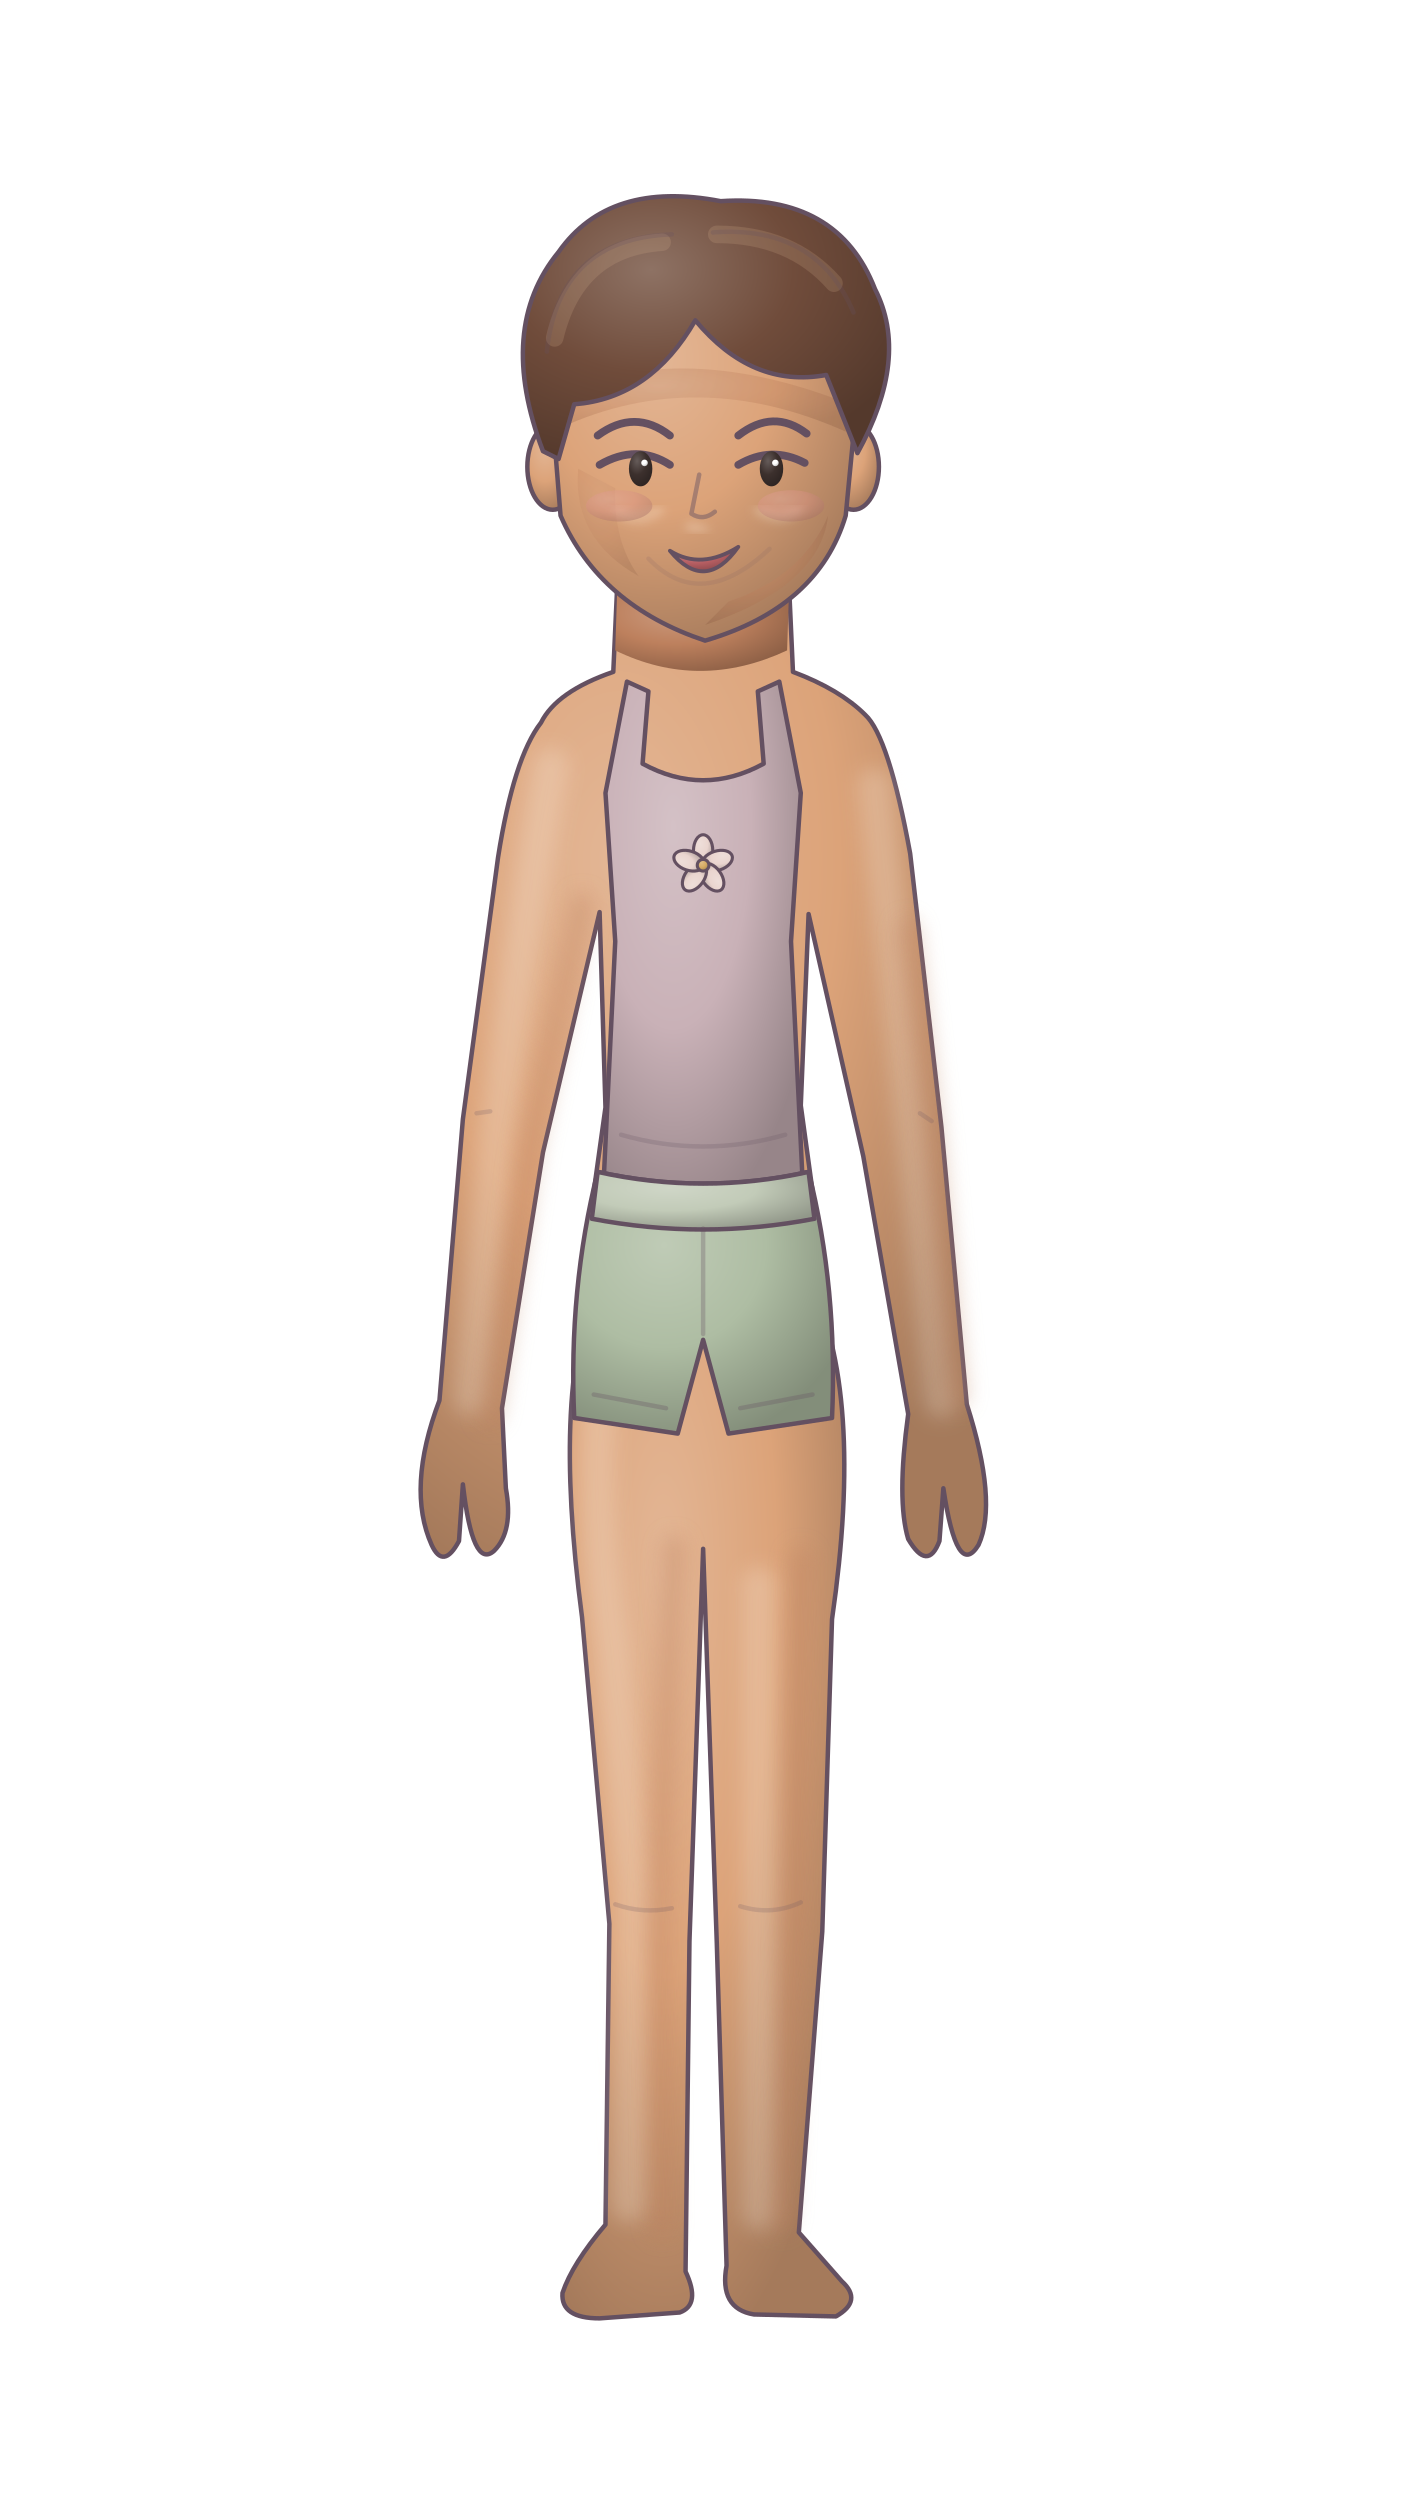
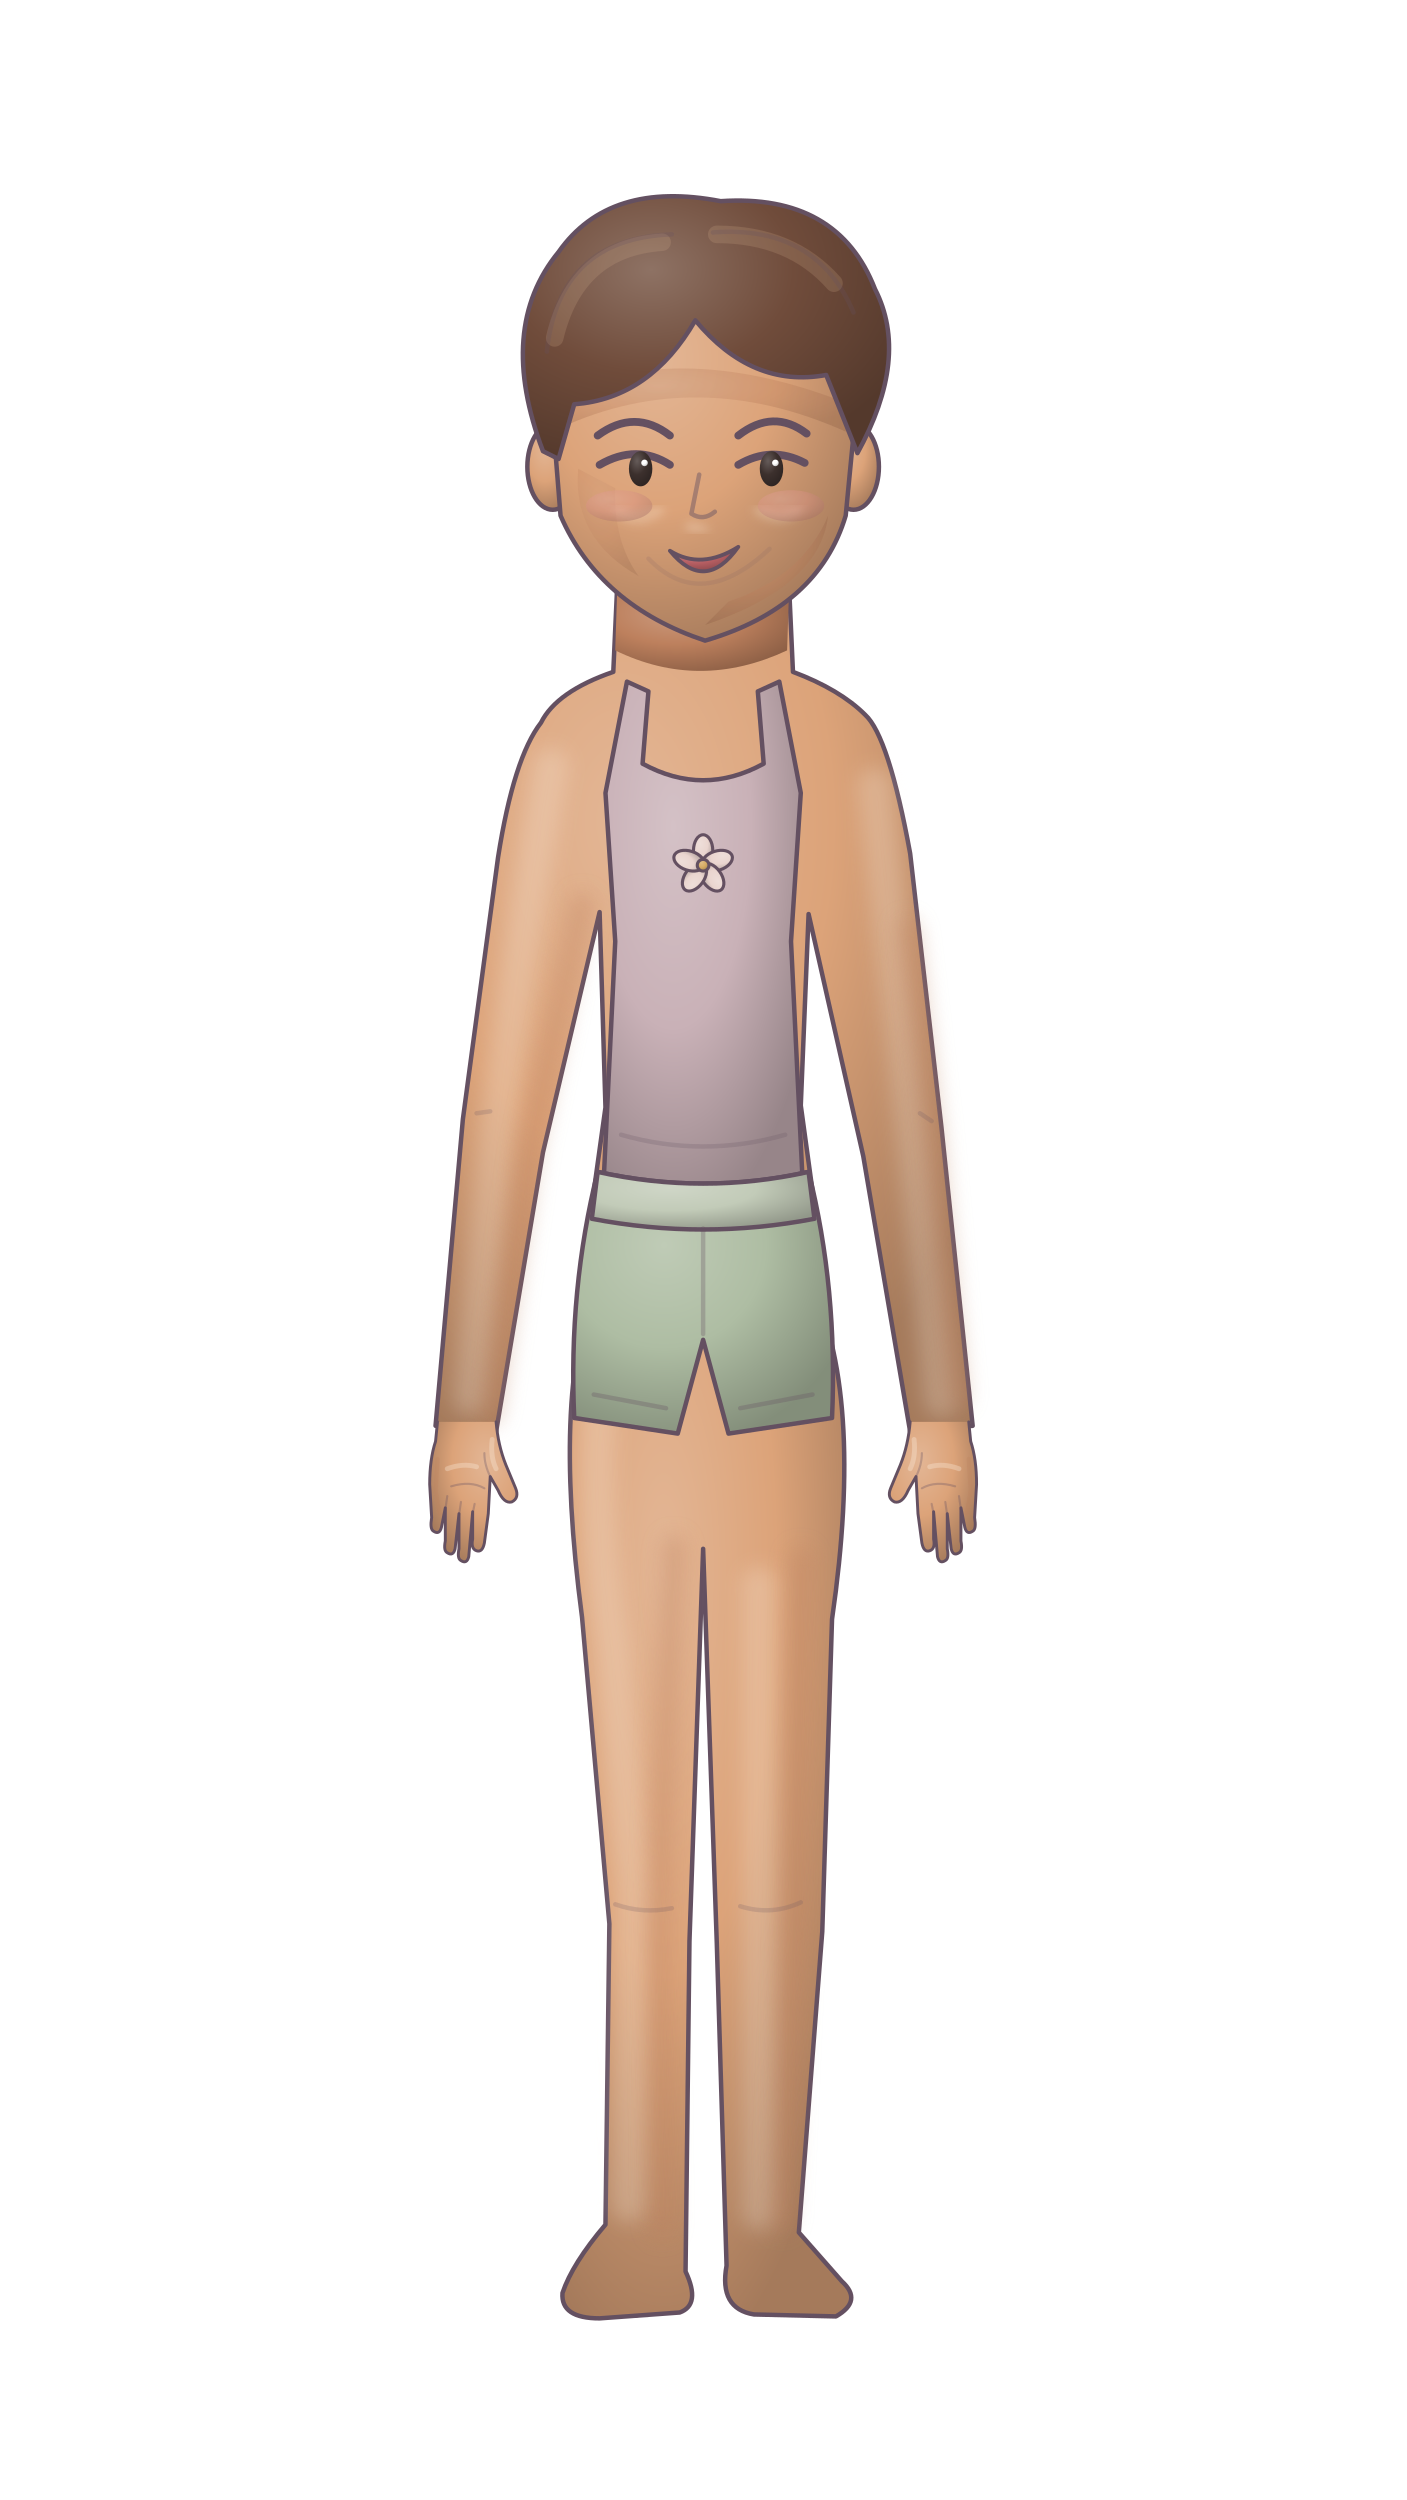
<svg xmlns="http://www.w3.org/2000/svg" width="720" height="1280" viewBox="0 0 720 1280" fill="none">
  <defs>
-     <radialGradient id="m1jd89hw-0" cx="35%" cy="28%" r="78%">
+     <radialGradient id="m11iaa35-0" cx="35%" cy="28%" r="78%">
      <stop stop-color="#e3b695" />
      <stop offset=".5" stop-color="#dca379" />
      <stop offset="1" stop-color="#a57a5b" />
    </radialGradient>
-     <radialGradient id="m1jd89hw-1" cx="35%" cy="28%" r="78%">
+     <radialGradient id="m11iaa35-1" cx="35%" cy="28%" r="78%">
      <stop stop-color="#cb9b7f" />
      <stop offset=".5" stop-color="#bd805d" />
      <stop offset="1" stop-color="#8e6046" />
    </radialGradient>
-     <radialGradient id="m1jd89hw-2" cx="35%" cy="28%" r="78%">
+     <radialGradient id="m11iaa35-2" cx="35%" cy="28%" r="78%">
      <stop stop-color="#d4c1c6" />
      <stop offset=".5" stop-color="#c9b1b7" />
      <stop offset="1" stop-color="#978589" />
    </radialGradient>
-     <radialGradient id="m1jd89hw-3" cx="35%" cy="28%" r="78%">
+     <radialGradient id="m11iaa35-3" cx="35%" cy="28%" r="78%">
      <stop stop-color="#eeded9" />
      <stop offset=".5" stop-color="#ead5cf" />
      <stop offset="1" stop-color="#b0a09b" />
    </radialGradient>
-     <radialGradient id="m1jd89hw-4" cx="35%" cy="28%" r="78%">
+     <radialGradient id="m11iaa35-4" cx="35%" cy="28%" r="78%">
      <stop stop-color="#dfbd85" />
      <stop offset=".5" stop-color="#d7ac65" />
      <stop offset="1" stop-color="#a1814c" />
    </radialGradient>
-     <radialGradient id="m1jd89hw-5" cx="35%" cy="28%" r="78%">
+     <radialGradient id="m11iaa35-5" cx="35%" cy="28%" r="78%">
      <stop stop-color="#bfcbb6" />
      <stop offset=".5" stop-color="#aebda3" />
      <stop offset="1" stop-color="#838e7a" />
    </radialGradient>
-     <radialGradient id="m1jd89hw-6" cx="35%" cy="28%" r="78%">
+     <radialGradient id="m11iaa35-6" cx="35%" cy="28%" r="78%">
      <stop stop-color="#cfd6c7" />
      <stop offset=".5" stop-color="#c2cbb8" />
      <stop offset="1" stop-color="#92988a" />
    </radialGradient>
-     <radialGradient id="m1jd89hw-7" cx="35%" cy="28%" r="78%">
+     <radialGradient id="m11iaa35-7" cx="35%" cy="28%" r="78%">
      <stop stop-color="#e3a9a0" />
      <stop offset=".5" stop-color="#db9287" />
      <stop offset="1" stop-color="#a46e65" />
    </radialGradient>
-     <radialGradient id="m1jd89hw-8" cx="35%" cy="28%" r="78%">
+     <radialGradient id="m11iaa35-8" cx="35%" cy="28%" r="78%">
      <stop stop-color="#655b59" />
      <stop offset=".5" stop-color="#3c302d" />
      <stop offset="1" stop-color="#2d2422" />
    </radialGradient>
-     <radialGradient id="m1jd89hw-9" cx="35%" cy="28%" r="78%">
+     <radialGradient id="m11iaa35-9" cx="35%" cy="28%" r="78%">
      <stop stop-color="#ffffff" />
      <stop offset=".5" stop-color="#fff" />
      <stop offset="1" stop-color="#bfbfbf" />
    </radialGradient>
-     <radialGradient id="m1jd89hw-10" cx="35%" cy="28%" r="78%">
+     <radialGradient id="m11iaa35-10" cx="35%" cy="28%" r="78%">
      <stop stop-color="#c58083" />
      <stop offset=".5" stop-color="#b65e62" />
      <stop offset="1" stop-color="#89474a" />
    </radialGradient>
-     <radialGradient id="m1jd89hw-11" cx="35%" cy="28%" r="78%">
+     <radialGradient id="m11iaa35-11" cx="35%" cy="28%" r="78%">
      <stop stop-color="#8e7264" />
      <stop offset=".5" stop-color="#704c3b" />
      <stop offset="1" stop-color="#54392c" />
    </radialGradient>
  </defs>
  <g stroke="#645061" stroke-width="2.3" stroke-linecap="round" stroke-linejoin="round">
    <defs>
      <filter id="skin-soft" x="-.15" y="-.15" width="1.3" height="1.3">
        <feGaussianBlur stdDeviation="5" />
      </filter>
      <filter id="face-soft">
        <feGaussianBlur stdDeviation="2.5" />
      </filter>
    </defs>
-     <path d="M307 654 Q282 707 298 828 L312 985 L310 1139 Q293 1159 288 1174 Q287 1187 307 1187 L348 1184 Q359 1180 351 1163 L353 994 L360 793 L367 995 L372 1160 Q368 1182 386 1185 L428 1186 Q442 1178 431 1168 L409 1143 L421 989 L426 829 Q443 712 414 655Z" fill="url(#m1jd89hw-0)" />
-     <path d="M316 300 L314 344 Q285 354 277 370 Q263 388 255 439 L237 573 L225 717 Q208 762 221 791 Q227 804 235 789 L237 760 Q242 804 253 794 Q263 784 259 762 L257 721 L278 590 L307 467 L310 567 L299 646 Q305 683 360 684 Q414 683 421 646 L410 566 L414 468 L442 592 L465 724 Q459 768 465 788 Q475 805 481 789 L483 762 Q490 809 501 791 Q511 769 495 719 L482 577 L466 437 Q455 377 443 366 Q430 353 406 344 L404 300Z" fill="url(#m1jd89hw-0)" />
-     <path d="M316 302 Q357 329 404 302 L403 333 Q358 354 315 333Z" fill="url(#m1jd89hw-1)" stroke="none" />
+     <path d="M307 654 Q282 707 298 828 L312 985 L310 1139 Q293 1159 288 1174 Q287 1187 307 1187 L348 1184 Q359 1180 351 1163 L353 994 L360 793 L367 995 L372 1160 Q368 1182 386 1185 L428 1186 Q442 1178 431 1168 L409 1143 L421 989 L426 829 Q443 712 414 655Z" fill="url(#m11iaa35-0)" />
+     <path d="M316 300 L314 344 Q285 354 277 370 Q263 388 255 439 L237 573 L223 730 L254 733 L278 590 L307 467 L310 567 L299 646 Q305 683 360 684 Q414 683 421 646 L410 566 L414 468 L442 592 L466 733 L498 730 L482 577 L466 437 Q455 377 443 366 Q430 353 406 344 L404 300Z" fill="url(#m11iaa35-0)" />
+     <path d="M316 302 Q357 329 404 302 L403 333 Q358 354 315 333Z" fill="url(#m11iaa35-1)" stroke="none" />
    <path d="M307 708 Q302 774 313 841 L324 970 L322 1129 M389 811 L389 989 L389 1133 M282 392 Q267 476 254 581 L241 716 M448 402 L467 573 L482 717" fill="none" stroke="#fff5e8" stroke-width="18" opacity=".24" filter="url(#skin-soft)" />
    <path d="M345 792 L337 984 L339 1140 M410 798 L407 978 L400 1137 M298 463 L271 590 L251 724 M465 476 L477 577 L490 715" fill="none" stroke="#bd805d" stroke-width="12" opacity=".32" filter="url(#skin-soft)" />
-     <ellipse cx="283" cy="239" rx="13" ry="22" fill="url(#m1jd89hw-0)" />
-     <ellipse cx="437" cy="239" rx="13" ry="22" fill="url(#m1jd89hw-0)" />
-     <path d="M282 202 Q282 125 360 127 Q438 125 439 202 L433 264 Q419 311 361 328 Q307 310 287 264Z" fill="url(#m1jd89hw-0)" />
-     <path d="M285 202 Q350 173 435 207 L433 221 Q357 187 287 219Z" fill="url(#m1jd89hw-1)" stroke="none" opacity=".35" />
-     <path d="M296 240 Q293 276 327 295 Q314 277 315 250Z" fill="url(#m1jd89hw-1)" stroke="none" opacity=".22" />
-     <path d="M373 308 Q411 295 424 264 Q420 300 361 320Z" fill="url(#m1jd89hw-1)" stroke="none" opacity=".38" />
+     <g data-hand="left">
+       <g data-pose="relaxed" transform="translate(720 0) scale(-1 1)">
+         <path d="M466 728 Q465 740 461 750 L456 762 Q454 767 458 769 Q462 770 465 763 L469 756 L470 775 L472 790 Q473 795 476 794 Q479 793 478 788 L478 774 L480 797 Q481 801 484 799 Q486 798 485 793 L485 775 L487 793 Q488 797 491 795 Q493 794 492 789 L492 772 L494 782 Q495 786 498 784 Q500 783 499 777 L500 760 Q500 747 497 738 L496 728" fill="url(#m11iaa35-0)" data-part="hand-outline" stroke-width="1.5" />
+         <path d="M469 756 Q472 750 472 744 M472 762 Q479 758 489 761 M477 770 L478 775 M484 769 L485 776 M491 766 L492 773" fill="none" stroke-width="1.1" opacity=".32" />
+         <path d="M468 737 Q469 746 466 752 M476 751 Q483 749 491 752" fill="none" stroke="#fff4e7" stroke-width="2.5" opacity=".3" />
+         <path d="M496 747 L497 763 L495 775" fill="none" stroke="#bd805d" stroke-width="2.3" opacity=".25" />
+       </g>
+     </g>
+     <g data-hand="right">
+       <g data-pose="relaxed">
+         <path d="M466 728 Q465 740 461 750 L456 762 Q454 767 458 769 Q462 770 465 763 L469 756 L470 775 L472 790 Q473 795 476 794 Q479 793 478 788 L478 774 L480 797 Q481 801 484 799 Q486 798 485 793 L485 775 L487 793 Q488 797 491 795 Q493 794 492 789 L492 772 L494 782 Q495 786 498 784 Q500 783 499 777 L500 760 Q500 747 497 738 L496 728" fill="url(#m11iaa35-0)" data-part="hand-outline" stroke-width="1.5" />
+         <path d="M469 756 Q472 750 472 744 M472 762 Q479 758 489 761 M477 770 L478 775 M484 769 L485 776 M491 766 L492 773" fill="none" stroke-width="1.1" opacity=".32" />
+         <path d="M468 737 Q469 746 466 752 M476 751 Q483 749 491 752" fill="none" stroke="#fff4e7" stroke-width="2.5" opacity=".3" />
+         <path d="M496 747 L497 763 L495 775" fill="none" stroke="#bd805d" stroke-width="2.3" opacity=".25" />
+       </g>
+     </g>
+     <ellipse cx="283" cy="239" rx="13" ry="22" fill="url(#m11iaa35-0)" />
+     <ellipse cx="437" cy="239" rx="13" ry="22" fill="url(#m11iaa35-0)" />
+     <path d="M282 202 Q282 125 360 127 Q438 125 439 202 L433 264 Q419 311 361 328 Q307 310 287 264Z" fill="url(#m11iaa35-0)" />
+     <path d="M285 202 Q350 173 435 207 L433 221 Q357 187 287 219Z" fill="url(#m11iaa35-1)" stroke="none" opacity=".35" />
+     <path d="M296 240 Q293 276 327 295 Q314 277 315 250Z" fill="url(#m11iaa35-1)" stroke="none" opacity=".22" />
+     <path d="M373 308 Q411 295 424 264 Q420 300 361 320Z" fill="url(#m11iaa35-1)" stroke="none" opacity=".38" />
    <path d="M316 261 Q326 269 337 261 M389 261 Q400 268 409 260 M354 270 L360 272" fill="none" stroke="#fff3e4" stroke-width="6" opacity=".25" filter="url(#face-soft)" />
    <g data-basic="top">
-       <path d="M321 349 L332 354 L329 391 Q360 408 391 391 L388 354 L399 349 L410 406 L405 482 L411 606 Q360 621 309 606 L315 482 L310 406Z" fill="url(#m1jd89hw-2)" />
+       <path d="M321 349 L332 354 L329 391 Q360 408 391 391 L388 354 L399 349 L410 406 L405 482 L411 606 Q360 621 309 606 L315 482 L310 406Z" fill="url(#m11iaa35-2)" />
      <path d="M318 581 Q360 593 402 581" stroke="#645061" opacity="0.22" />
      <g transform="translate(360 443)" stroke-width="1.6">
-         <ellipse cx="0" cy="-7.54" rx="4.94" ry="8.06" fill="url(#m1jd89hw-3)" transform="rotate(0)" />
-         <ellipse cx="0" cy="-7.54" rx="4.94" ry="8.06" fill="url(#m1jd89hw-3)" transform="rotate(72)" />
-         <ellipse cx="0" cy="-7.54" rx="4.94" ry="8.06" fill="url(#m1jd89hw-3)" transform="rotate(144)" />
-         <ellipse cx="0" cy="-7.54" rx="4.94" ry="8.06" fill="url(#m1jd89hw-3)" transform="rotate(216)" />
-         <ellipse cx="0" cy="-7.54" rx="4.94" ry="8.06" fill="url(#m1jd89hw-3)" transform="rotate(288)" />
-         <circle cx="0" cy="0" r="2.99" fill="url(#m1jd89hw-4)" />
+         <ellipse cx="0" cy="-7.54" rx="4.94" ry="8.06" fill="url(#m11iaa35-3)" transform="rotate(0)" />
+         <ellipse cx="0" cy="-7.54" rx="4.94" ry="8.06" fill="url(#m11iaa35-3)" transform="rotate(72)" />
+         <ellipse cx="0" cy="-7.54" rx="4.94" ry="8.06" fill="url(#m11iaa35-3)" transform="rotate(144)" />
+         <ellipse cx="0" cy="-7.54" rx="4.94" ry="8.06" fill="url(#m11iaa35-3)" transform="rotate(216)" />
+         <ellipse cx="0" cy="-7.54" rx="4.94" ry="8.06" fill="url(#m11iaa35-3)" transform="rotate(288)" />
+         <circle cx="0" cy="0" r="2.99" fill="url(#m11iaa35-4)" />
      </g>
    </g>
    <g data-basic="bottom">
-       <path d="M306 600 Q360 612 414 600 Q429 660 426 726 L373 734 L360 686 L347 734 L294 726 Q291 660 306 600Z" fill="url(#m1jd89hw-5)" />
-       <path d="M306 600 Q360 612 414 600 L417 624 Q360 635 303 624Z" fill="url(#m1jd89hw-6)" />
+       <path d="M306 600 Q360 612 414 600 Q429 660 426 726 L373 734 L360 686 L347 734 L294 726 Q291 660 306 600Z" fill="url(#m11iaa35-5)" />
+       <path d="M306 600 Q360 612 414 600 L417 624 Q360 635 303 624Z" fill="url(#m11iaa35-6)" />
      <path d="M360 629 L360 683 M304 714 L341 721 M379 721 L416 714" stroke="#645061" opacity="0.3" />
    </g>
    <path d="M315 975 Q329 980 344 977 M379 976 Q395 981 410 974 M244 570 L251 569 M471 570 L477 574" stroke="#645061" opacity="0.2" />
-     <ellipse cx="317" cy="259" rx="17" ry="8" fill="url(#m1jd89hw-7)" stroke="none" opacity=".42" />
-     <ellipse cx="405" cy="259" rx="17" ry="8" fill="url(#m1jd89hw-7)" stroke="none" opacity=".42" />
+     <ellipse cx="317" cy="259" rx="17" ry="8" fill="url(#m11iaa35-7)" stroke="none" opacity=".42" />
+     <ellipse cx="405" cy="259" rx="17" ry="8" fill="url(#m11iaa35-7)" stroke="none" opacity=".42" />
    <path d="M306 223 Q325 209 343 223 M378 223 Q396 209 413 222" fill="none" stroke-width="4" />
    <path d="M307 238 Q326 227 343 238 M378 238 Q395 228 412 237" fill="none" stroke-width="4" />
-     <ellipse cx="328" cy="240" rx="6" ry="9" fill="url(#m1jd89hw-8)" stroke="none" />
-     <ellipse cx="395" cy="240" rx="6" ry="9" fill="url(#m1jd89hw-8)" stroke="none" />
-     <circle cx="330" cy="237" r="1.7" fill="url(#m1jd89hw-9)" stroke="none" />
-     <circle cx="397" cy="237" r="1.7" fill="url(#m1jd89hw-9)" stroke="none" />
+     <ellipse cx="328" cy="240" rx="6" ry="9" fill="url(#m11iaa35-8)" stroke="none" />
+     <ellipse cx="395" cy="240" rx="6" ry="9" fill="url(#m11iaa35-8)" stroke="none" />
+     <circle cx="330" cy="237" r="1.7" fill="url(#m11iaa35-9)" stroke="none" />
+     <circle cx="397" cy="237" r="1.7" fill="url(#m11iaa35-9)" stroke="none" />
    <path d="M358 243 L354 263 Q360 267 366 262" stroke="#645061" opacity="0.45" />
-     <path d="M343 282 Q359 292 378 280 Q361 304 343 282Z" fill="url(#m1jd89hw-10)" stroke-width="2" />
+     <path d="M343 282 Q359 292 378 280 Q361 304 343 282Z" fill="url(#m11iaa35-10)" stroke-width="2" />
    <path d="M332 286 Q359 314 394 281" stroke="#645061" opacity="0.12" />
    <g data-basic="hair">
-       <path d="M278 231 Q254 168 286 129 Q312 92 369 103 Q429 99 448 148 Q466 183 439 232 L423 192 Q385 199 356 164 Q333 204 294 207 L286 235Z" fill="url(#m1jd89hw-11)" />
+       <path d="M278 231 Q254 168 286 129 Q312 92 369 103 Q429 99 448 148 Q466 183 439 232 L423 192 Q385 199 356 164 Q333 204 294 207 L286 235Z" fill="url(#m11iaa35-11)" />
      <path d="M284 173 Q295 127 339 124 M367 120 Q405 120 427 145" fill="none" stroke="#d4ad8b" stroke-width="9" opacity=".2" />
      <path d="M280 180 Q286 122 344 120 M365 119 Q418 115 437 160" stroke="#645061" opacity="0.24" />
    </g>
  </g>
</svg>
